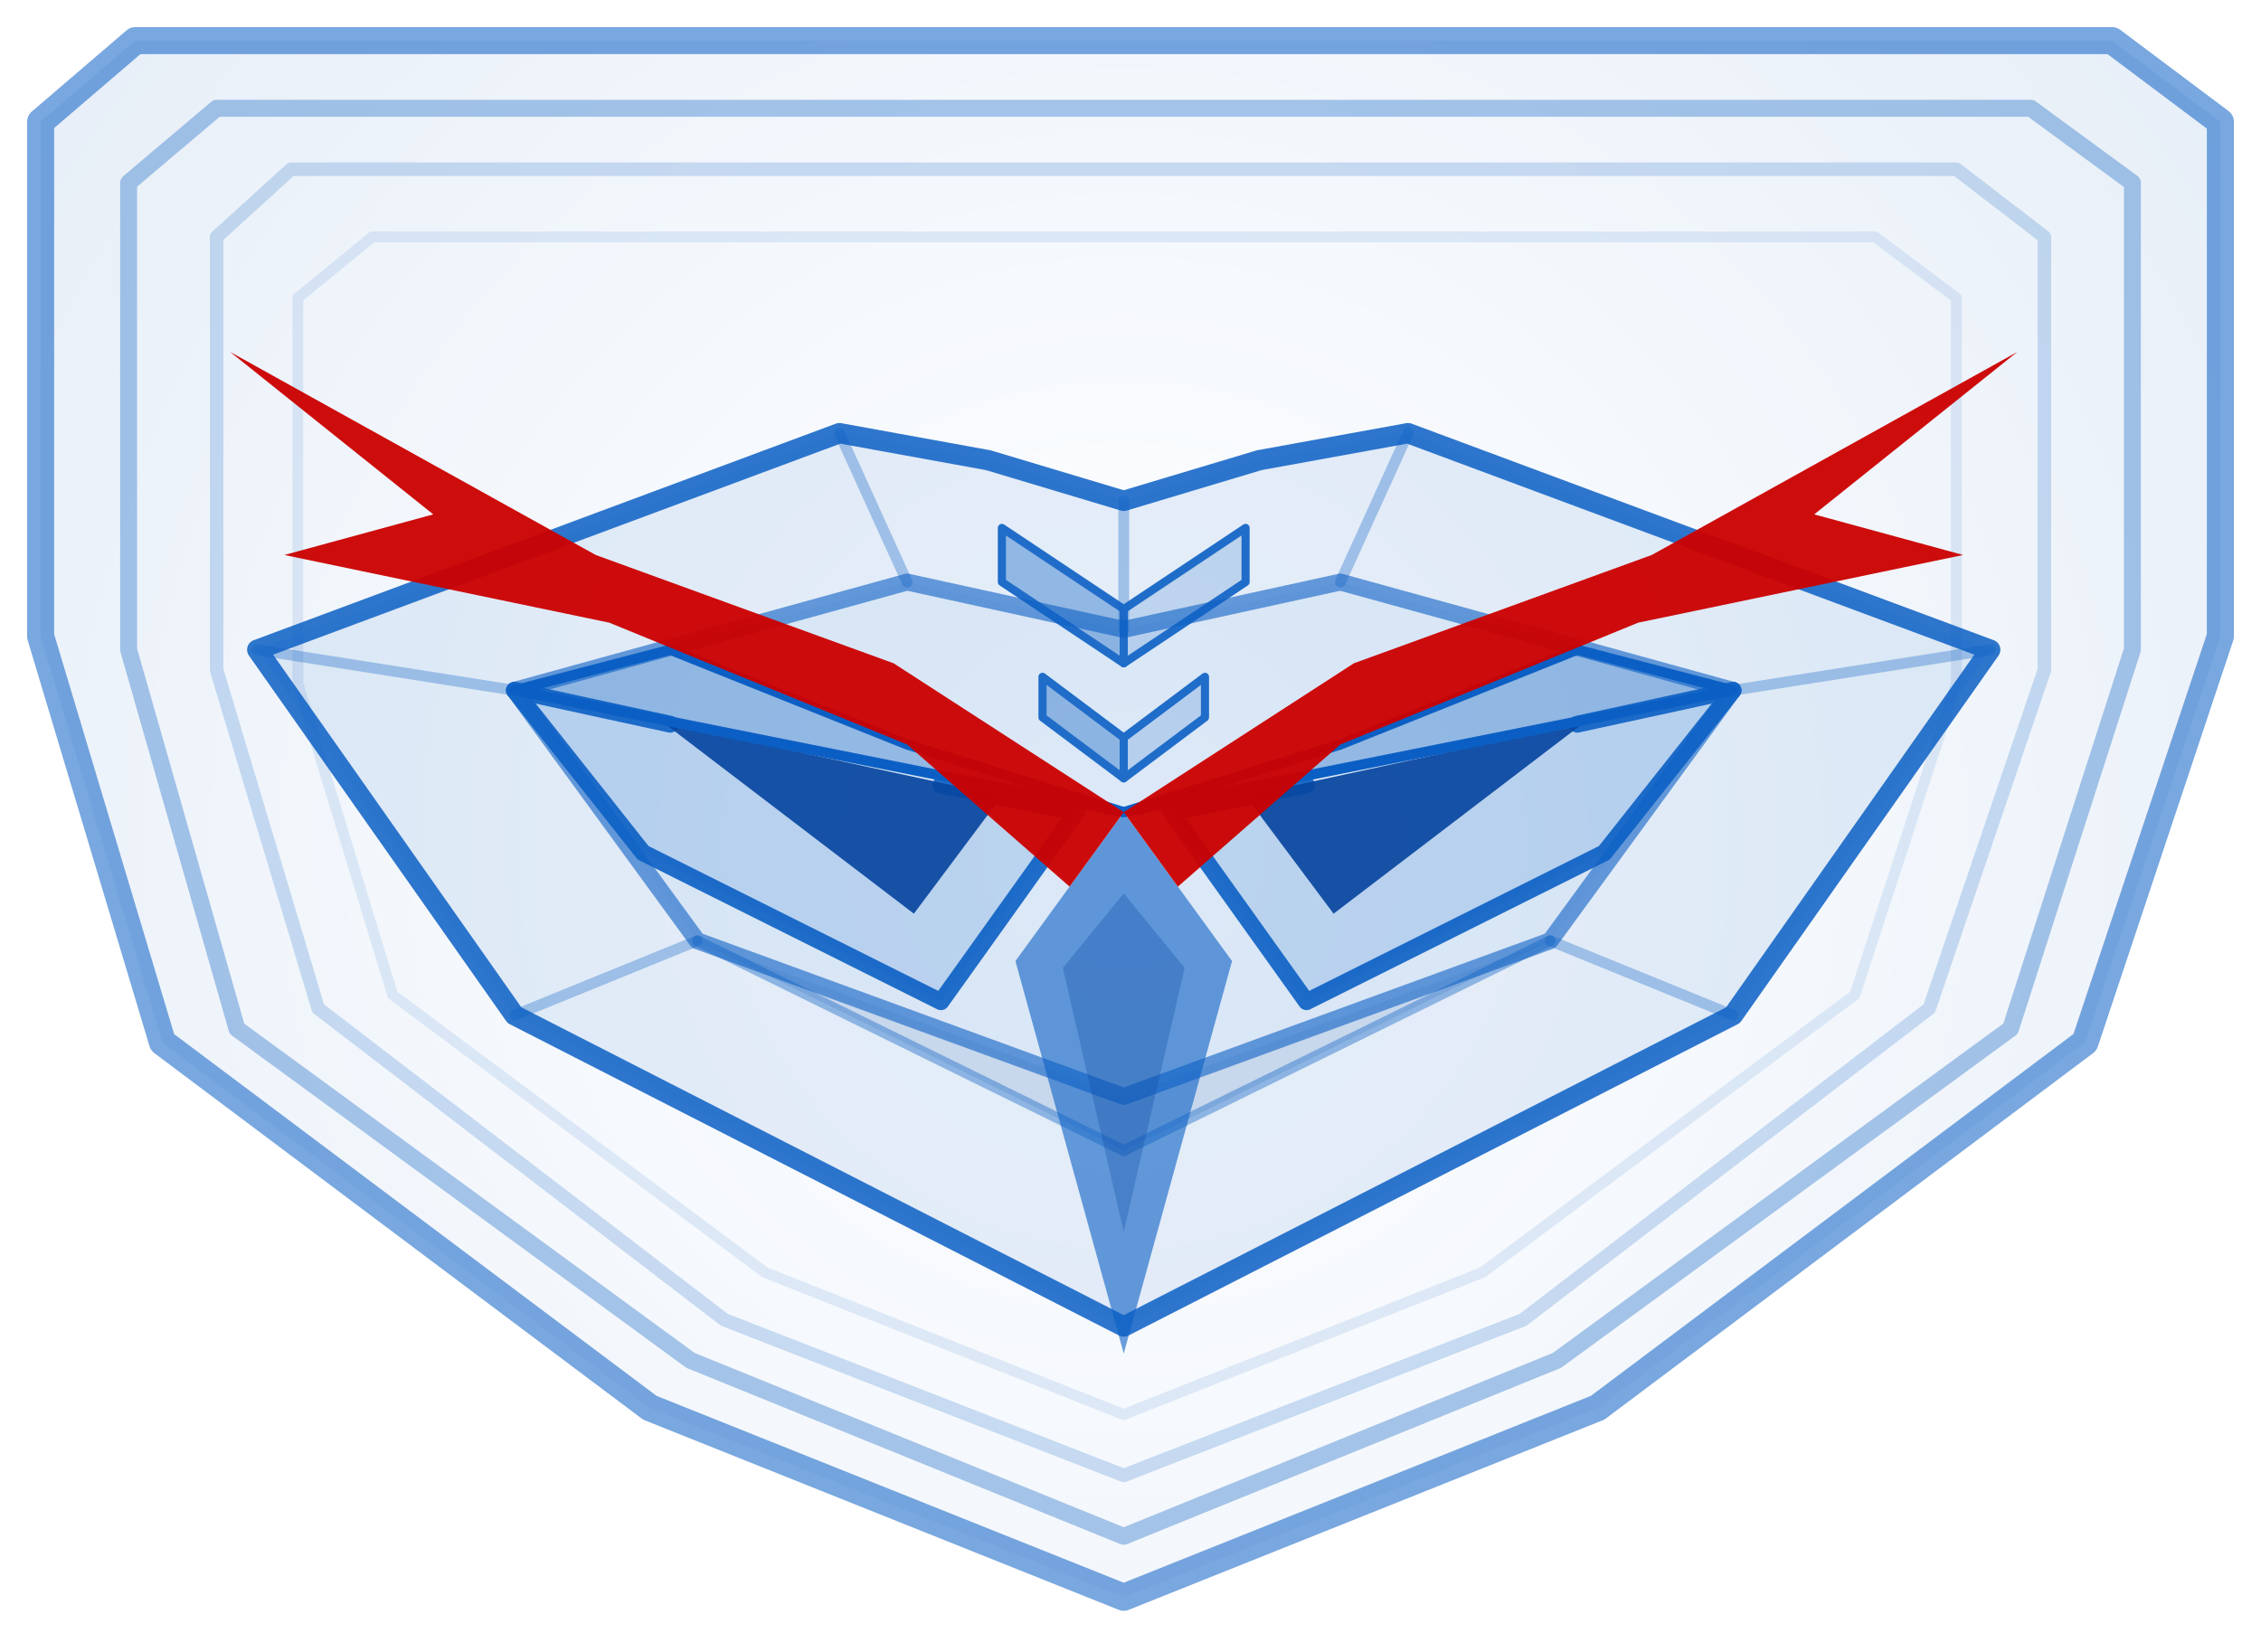
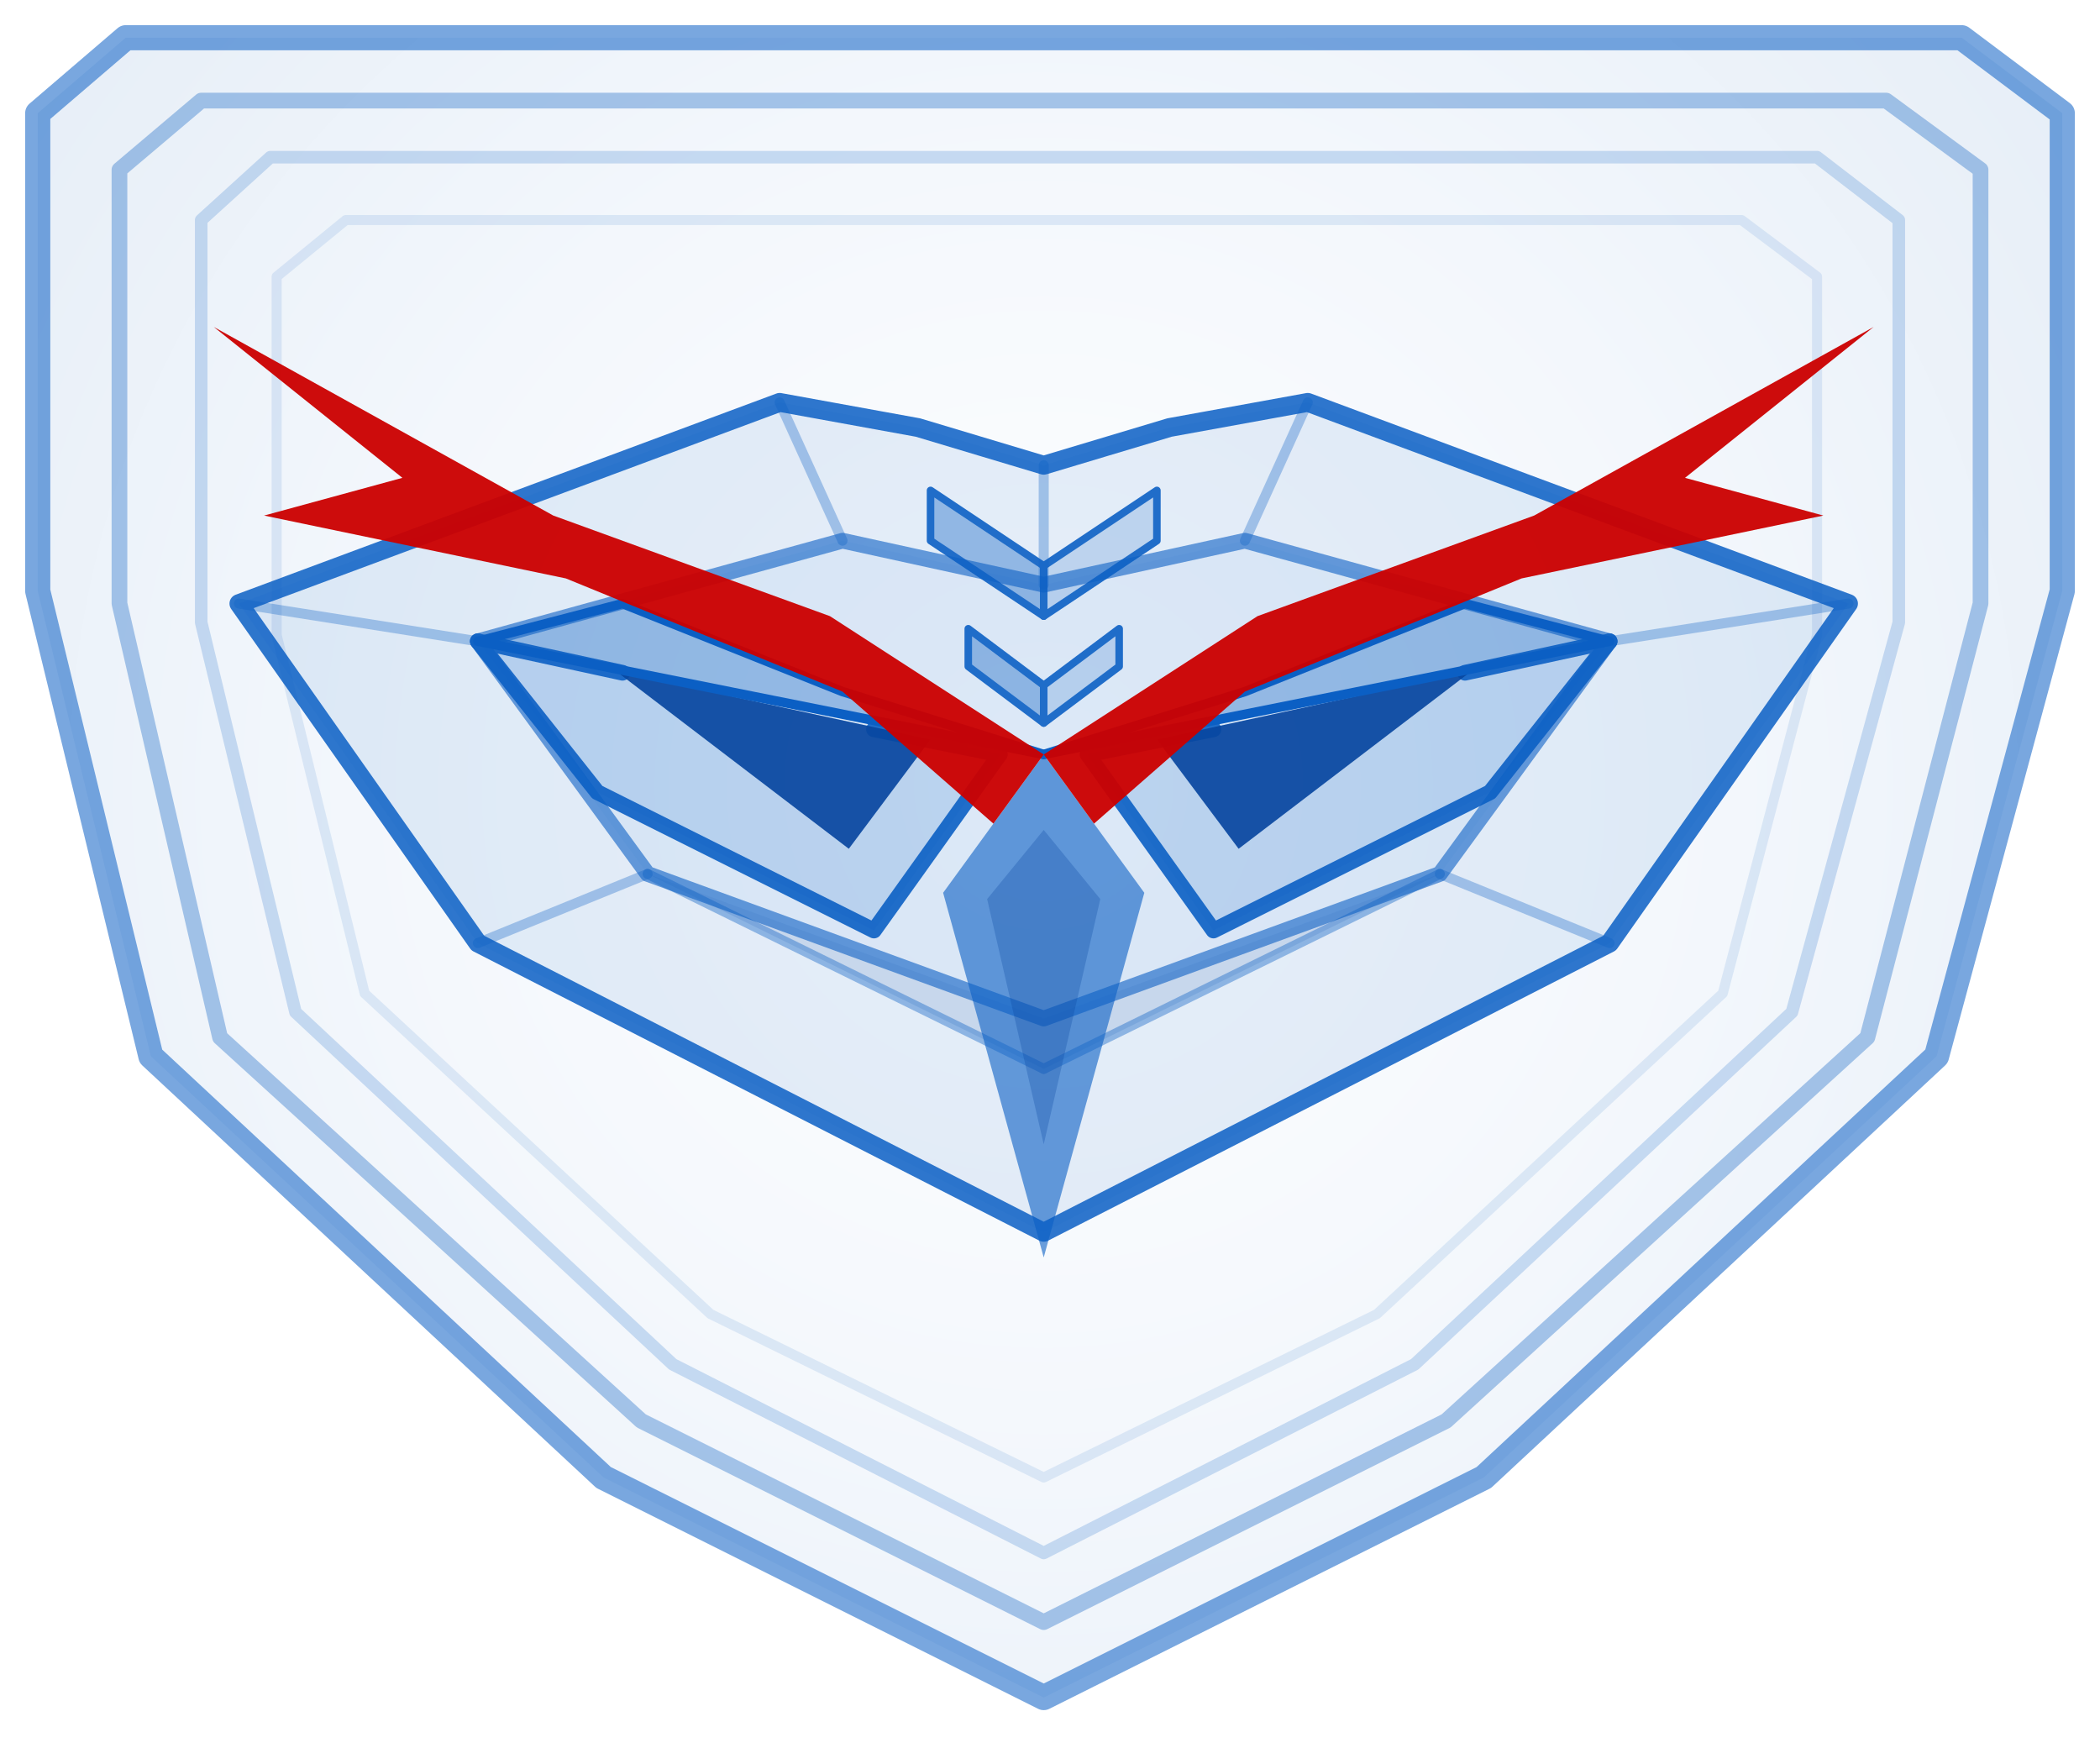
- <svg xmlns="http://www.w3.org/2000/svg" viewBox="-36 -38 334 244">
+ <svg xmlns="http://www.w3.org/2000/svg" viewBox="-36 -38 334 278">
  <defs>
    <radialGradient id="wf-shield" cx="130" cy="87" r="200" gradientUnits="userSpaceOnUse">
      <stop offset="0" stop-color="#FFFFFF" />
      <stop offset=".55" stop-color="#F3F7FC" />
      <stop offset="1" stop-color="#E6EEF7" />
    </radialGradient>
  </defs>
-   <path d="M-30 -20 L-16 -32 L276 -32 L292 -20 L292 56 L272 116 L200 170 L130 198 L60 170 L-12 116 L-30 56 Z" fill="url(#wf-shield)" />
-   <path d="M-30 -20 L-16 -32 L276 -32 L292 -20 L292 56 L272 116 L200 170 L130 198 L60 170 L-12 116 L-30 56 Z" fill="none" stroke="#0B5FC4" stroke-opacity=".55" stroke-width="4" stroke-linejoin="round" />
-   <path d="M-17 -11 L-4 -22 L264 -22 L279 -11 L279 58 L261 114 L194 163 L130 189 L66 163 L-1 114 L-17 58 Z" fill="none" stroke="#0B5FC4" stroke-opacity=".34" stroke-width="2.5" stroke-linejoin="round" />
-   <path d="M-4 -3 L7 -13 L253 -13 L266 -3 L266 61 L249 111 L189 157 L130 180 L71 157 L11 111 L-4 61 Z" fill="none" stroke="#0B5FC4" stroke-opacity=".20" stroke-width="2" stroke-linejoin="round" />
-   <path d="M8 6 L19 -3 L241 -3 L253 6 L253 63 L238 109 L183 150 L130 171 L77 150 L22 109 L8 63 Z" fill="none" stroke="#0B5FC4" stroke-opacity=".11" stroke-width="1.6" stroke-linejoin="round" />
+   <path d="M-30 -20 L-16 -32 L276 -32 L292 -20 L292 56 L272 130 L200 197 L130 232 L60 197 L-12 130 L-30 56 Z" fill="url(#wf-shield)" />
+   <path d="M-30 -20 L-16 -32 L276 -32 L292 -20 L292 56 L272 130 L200 197 L130 232 L60 197 L-12 130 L-30 56 Z" fill="none" stroke="#0B5FC4" stroke-opacity=".55" stroke-width="4" stroke-linejoin="round" />
+   <path d="M-17 -11 L-4 -22 L264 -22 L279 -11 L279 58 L261 127 L194 188 L130 220 L66 188 L-1 127 L-17 58 Z" fill="none" stroke="#0B5FC4" stroke-opacity=".34" stroke-width="2.5" stroke-linejoin="round" />
+   <path d="M-4 -3 L7 -13 L253 -13 L266 -3 L266 61 L249 123 L189 179 L130 209 L71 179 L11 123 L-4 61 Z" fill="none" stroke="#0B5FC4" stroke-opacity=".20" stroke-width="2" stroke-linejoin="round" />
+   <path d="M8 6 L19 -3 L241 -3 L253 6 L253 63 L238 120 L183 171 L130 197 L77 171 L22 120 L8 63 Z" fill="none" stroke="#0B5FC4" stroke-opacity=".11" stroke-width="1.6" stroke-linejoin="round" />
  <g fill="none" stroke-linecap="round" stroke-linejoin="round">
    <path fill="#0B5FC4" fill-opacity=".09" fill-rule="evenodd" d="M130 36 L110 30 L88 26 L2 58 L40 112 L130 158 L220 112 L258 58 L172 26 L150 30 Z              M130 55 L98 48 L40 64 L67 101 L130 124 L193 101 L220 64 L162 48 Z" />
    <path fill="#0B5FC4" fill-opacity=".14" d="M130 55 L98 48 L40 64 L67 101 L130 124 L193 101 L220 64 L162 48 Z" />
    <path fill="#0847A0" fill-opacity=".13" d="M67 101 L130 124 L193 101 L130 132 Z" />
    <path stroke="#0B5FC4" stroke-width="3" opacity=".85" d="M130 36 L110 30 L88 26 L2 58 L40 112 L130 158 L220 112 L258 58 L172 26 L150 30 Z" />
    <path stroke="#0B5FC4" stroke-width="2.5" opacity=".6" d="M130 55 L98 48 L40 64 L67 101 L130 124 L193 101 L220 64 L162 48 Z" />
    <g stroke="#0B5FC4" stroke-width="1.6" opacity=".32">
      <path d="M130 36 L130 55" />
      <path d="M88 26 L98 48" />
      <path d="M2 58 L40 64" />
      <path d="M40 112 L67 101" />
      <path d="M220 112 L193 101" />
      <path d="M258 58 L220 64" />
      <path d="M172 26 L162 48" />
    </g>
    <g stroke="#0B5FC4" stroke-width="1.6" opacity=".4">
      <path d="M67 101 L130 132" />
      <path d="M193 101 L130 132" />
    </g>
    <path fill="#0B5FC4" fill-opacity=".6" d="M130 82 L114 104 L130 162 L146 104 Z" />
    <path fill="#0847A0" fill-opacity=".28" d="M130 94 L121 105 L130 144 L139 105 Z" />
    <path fill="#0B5FC4" fill-opacity=".16" d="M40 64 L123 82 L103 110 L59 88 Z" />
    <path fill="#0B5FC4" fill-opacity=".16" d="M220 64 L137 82 L157 110 L201 88 Z" />
    <g stroke="#0B5FC4" stroke-width="2.5" opacity=".9">
      <path d="M40 64 L59 88 L103 110 L123 82" />
      <path d="M40 64 L63 69" />
      <path d="M123 82 L103 78" />
      <path d="M220 64 L201 88 L157 110 L137 82" />
      <path d="M220 64 L197 69" />
      <path d="M137 82 L157 78" />
    </g>
    <path fill="#0847A0" fill-opacity=".92" d="M62 68.77 L112 79.61 L99 97 Z" />
    <path fill="#0847A0" fill-opacity=".92" d="M198 68.77 L148 79.61 L161 97 Z" />
    <g stroke="#0B5FC4" stroke-width="1.2" opacity=".9">
      <path fill="#0B5FC4" fill-opacity=".42" d="M112 40 L130 52 L130 60 L112 48 Z" />
      <path fill="#0B5FC4" fill-opacity=".20" d="M148 40 L130 52 L130 60 L148 48 Z" />
      <path fill="#0B5FC4" fill-opacity=".42" d="M118 62 L130 71 L130 77 L118 68 Z" />
      <path fill="#0B5FC4" fill-opacity=".20" d="M142 62 L130 71 L130 77 L142 68 Z" />
    </g>
    <path fill="#0B5FC4" fill-opacity=".34" stroke="#0B5FC4" stroke-width="1.5" d="M40 64 L63 58 L98 72 L130 82 Z" />
    <path fill="#0B5FC4" fill-opacity=".34" stroke="#0B5FC4" stroke-width="1.5" d="M220 64 L197 58 L162 72 L130 82 Z" />
    <path fill="#CC0000" fill-opacity=".95" d="M130 82 L96 60 L52 44 L-2 14 L28 38 L6 44 L54 54 L98 72 L122 93 Z" />
    <path fill="#CC0000" fill-opacity=".95" d="M130 82 L164 60 L208 44 L262 14 L232 38 L254 44 L206 54 L162 72 L138 93 Z" />
  </g>
</svg>
